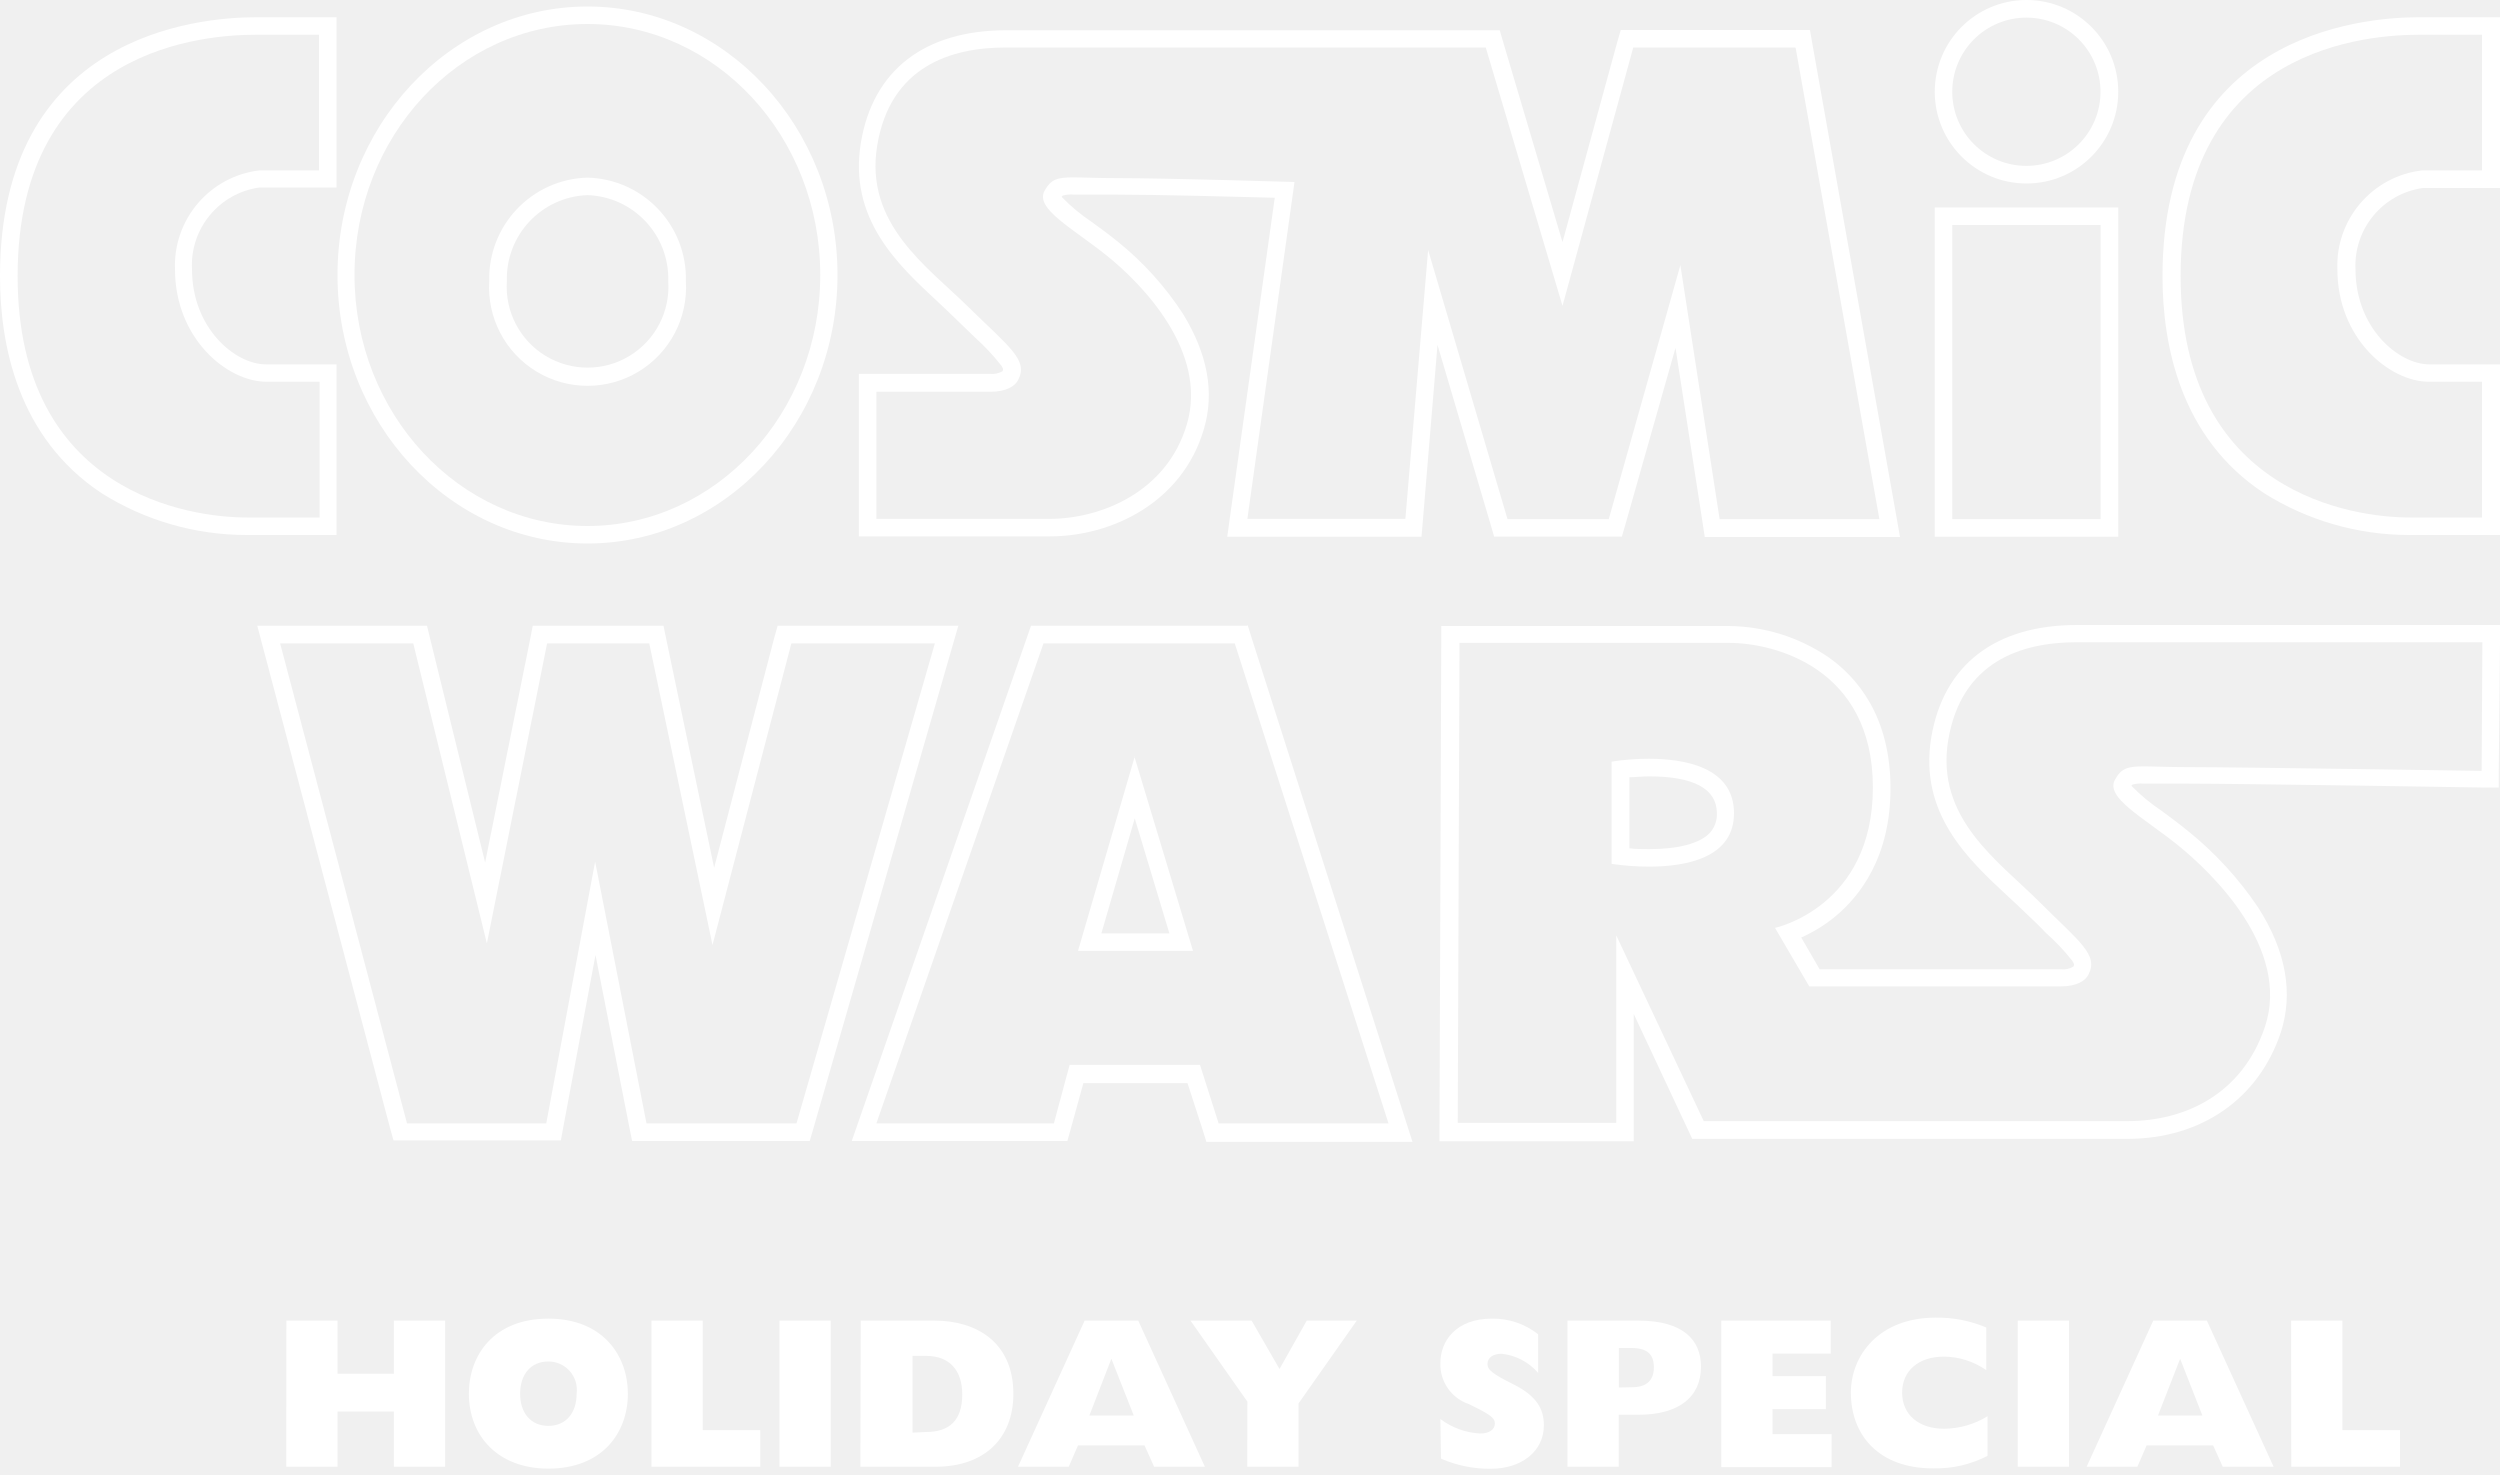
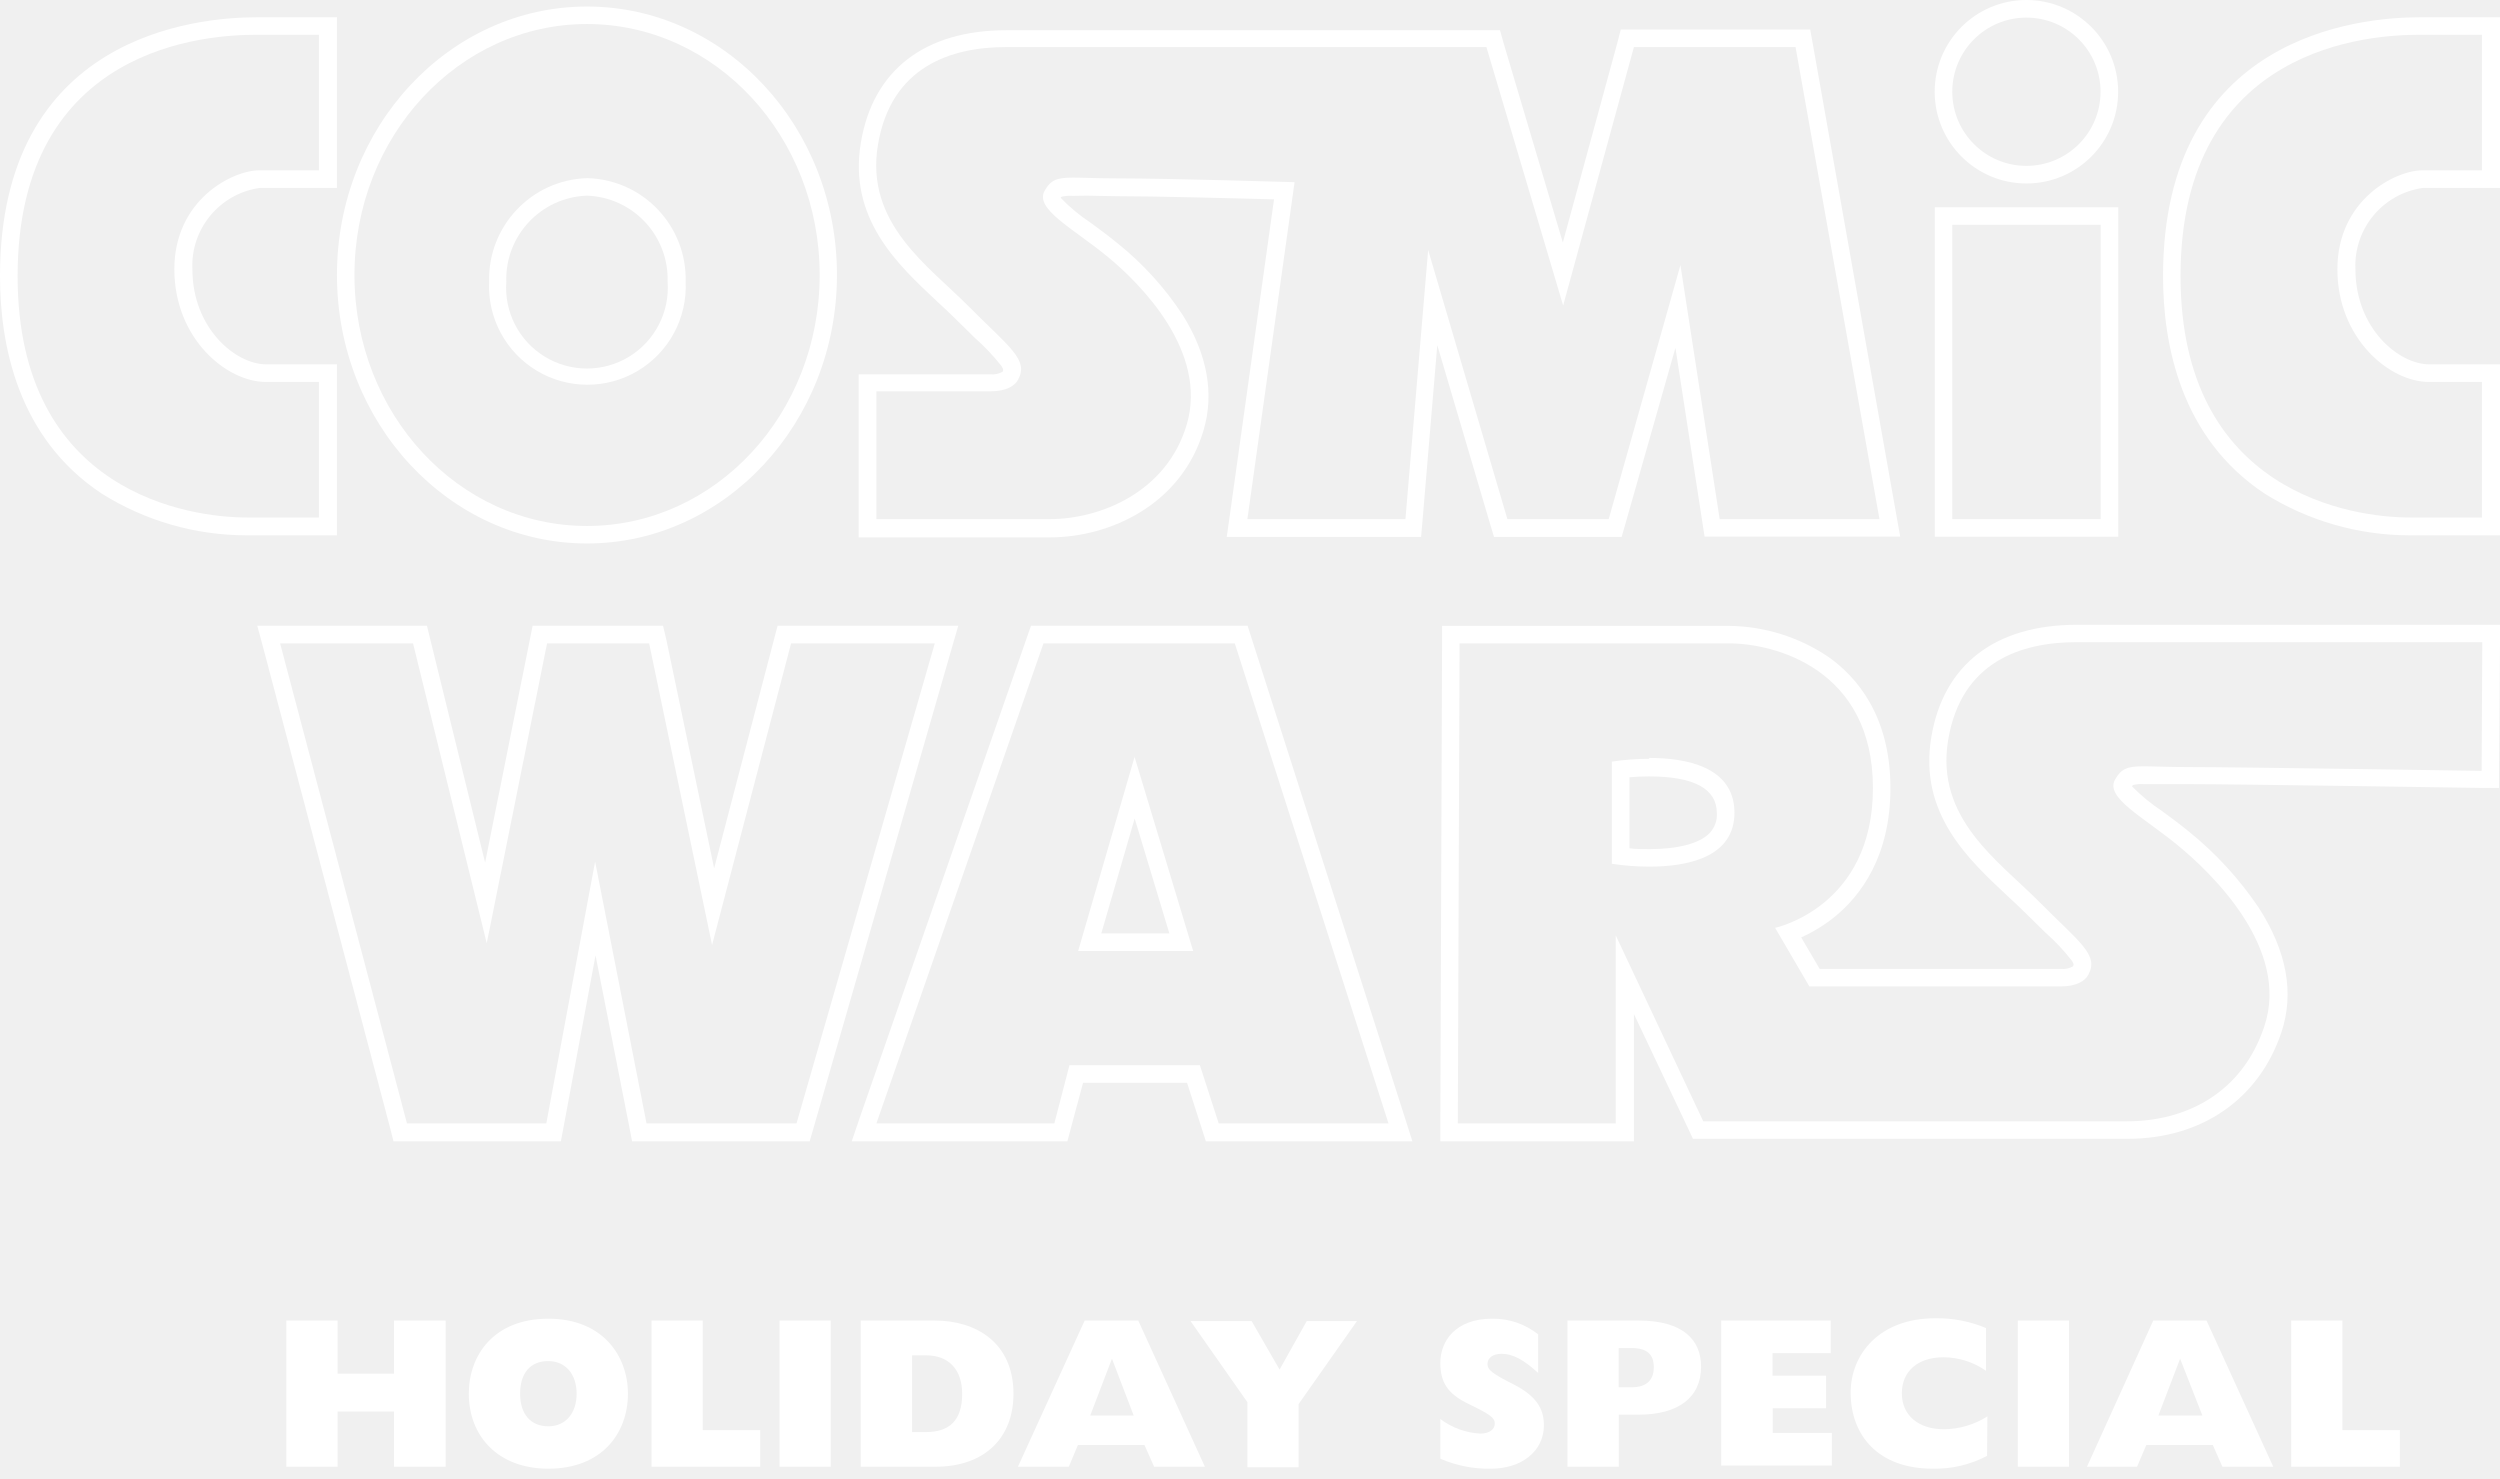
- <svg xmlns="http://www.w3.org/2000/svg" width="200" height="118" viewBox="0 0 200 118">
-   <path d="M22.91,105.65H27v4.25h4.51v-4.25h4.1v11.69h-4.1v-4.42H27v4.42h-4.1Z" fill="#fff" />
-   <path d="M43.87,105.49c4.39,0,6.36,3,6.36,6,0,3.18-2.09,6-6.36,6-4,0-6.36-2.58-6.36-6C37.51,108.39,39.53,105.49,43.87,105.49Zm2.26,6a2.27,2.27,0,0,0-2.28-2.57c-1.35,0-2.24,1-2.24,2.57s.87,2.58,2.26,2.58S46.13,113.06,46.13,111.49Z" fill="#fff" />
-   <path d="M52.12,105.65h4.1v8.76h4.6v2.93h-8.7Z" fill="#fff" />
-   <path d="M62.36,105.65h4.1v11.69h-4.1Z" fill="#fff" />
-   <path d="M68.86,105.65h5.92c3.28,0,6.29,1.69,6.29,5.86,0,3.5-2.26,5.83-6.24,5.83h-6Zm5.22,8.91c1.88,0,2.9-.94,2.9-3,0-1.92-1-3.09-2.9-3.09H73v6.14Z" fill="#fff" />
-   <path d="M86.77,105.65h4.29l5.33,11.69H92.33l-.77-1.71H86.24l-.74,1.71H81.44Zm3.93,7.59-1.79-4.54-1.76,4.54Z" fill="#fff" />
-   <path d="M99.79,112.13l-4.55-6.48h4.89l2.23,3.87,2.18-3.87h4l-4.66,6.63v5.06h-4.1Z" fill="#fff" />
-   <path d="M115.23,113.52a5.74,5.74,0,0,0,3.19,1.16c.75,0,1.17-.34,1.17-.8s-.4-.74-2.1-1.56a3.35,3.35,0,0,1-2.26-3.29c0-1.72,1.22-3.54,4.13-3.54a5.82,5.82,0,0,1,3.69,1.25v3.09a4.49,4.49,0,0,0-2.92-1.53c-.68,0-1.13.31-1.13.81s.43.81,2.06,1.63c1.89.94,2.45,2,2.45,3.28,0,2.11-1.82,3.48-4.23,3.48a9.64,9.64,0,0,1-4-.81Z" fill="#fff" />
-   <path d="M125.4,105.65h5.68c3.58,0,5,1.56,5,3.68,0,2.47-1.82,3.85-5,3.85H129.5v4.16h-4.1Zm5.16,5.33c.91,0,1.75-.34,1.75-1.59,0-1.07-.56-1.55-1.8-1.55h-1V111Z" fill="#fff" />
-   <path d="M137.7,105.65h8.76v2.64H141.8v1.8h4.27v2.64H141.8v2h4.73v2.64H137.7Z" fill="#fff" />
-   <path d="M159,116.47a9,9,0,0,1-4.36,1c-4.34,0-6.57-2.66-6.57-6.06,0-3,2.27-6,6.78-6a10,10,0,0,1,4.05.79v3.41a6,6,0,0,0-3.4-1.08c-2,0-3.33,1.12-3.33,2.88s1.32,2.89,3.36,2.89a6.7,6.7,0,0,0,3.47-1Z" fill="#fff" />
-   <path d="M161.42,105.65h4.1v11.69h-4.1Z" fill="#fff" />
-   <path d="M172.26,105.65h4.29l5.34,11.69h-4.07l-.77-1.71h-5.32l-.74,1.71h-4.06Zm3.93,7.59-1.78-4.54-1.77,4.54Z" fill="#fff" />
-   <path d="M183.29,105.65h4.1v8.76H192v2.93h-8.7Z" fill="#fff" />
-   <path d="M25.52,2.78V13.63H20.75A7.67,7.67,0,0,0,14,21.54c0,5.55,4.18,9,7.32,9h4.25V41.4H19.73c-4.47,0-18.32-1.9-18.32-19.31C1.41,3.57,16.76,2.78,20.48,2.78h5m1.4-1.4H20.48C15.68,1.38,0,2.87,0,22.09,0,27.57,1.41,35,8.12,39.45A21.78,21.78,0,0,0,19.73,42.8h7.19V29.15H21.27c-2.47,0-5.91-2.9-5.91-7.61A6.27,6.27,0,0,1,20.75,15h6.17V1.38Z" fill="#fff" />
-   <path d="M198.56,2.78V13.63h-4.77a7.67,7.67,0,0,0-6.8,7.91c0,5.55,4.18,9,7.32,9h4.25V41.4h-5.79c-4.47,0-18.32-1.9-18.32-19.31,0-18.52,15.35-19.31,19.08-19.31h5m1.4-1.4h-6.43C188.72,1.38,173,2.87,173,22.09c0,5.48,1.41,12.94,8.12,17.36a21.8,21.8,0,0,0,11.61,3.35H200V29.15h-5.65c-2.47,0-5.91-2.9-5.91-7.61a6.27,6.27,0,0,1,5.39-6.5H200V1.38Z" fill="#fff" />
-   <path d="M47,1.92c10.29,0,18.62,9,18.62,20.08S57.26,42.08,47,42.08,28.36,33.09,28.36,22,36.69,1.92,47,1.92m0-1.4c-11,0-20,9.63-20,21.48s9,21.48,20,21.48S67,33.85,67,22,58,.52,47,.52Z" fill="#fff" />
-   <path d="M47,15.61a6.69,6.69,0,0,1,6.46,6.89,6.47,6.47,0,1,1-12.91,0A6.69,6.69,0,0,1,47,15.61m0-1.4a8.08,8.08,0,0,0-7.86,8.29,7.88,7.88,0,1,0,15.73,0A8.08,8.08,0,0,0,47,14.21Z" fill="#fff" />
-   <path d="M143.65,3.82l6.7,37.71H137.57l-3.14-20.32L128.7,41.53h-8.1L114.25,20l-1.82,21.51H99.79l3.77-26.95s-10-.31-14.21-.31c-1.59,0-2.68-.06-3.48-.06-1.32,0-1.8.17-2.3,1.06-.81,1.44,2.24,3,5,5.22s8.1,7.65,6.38,13.47c-1.6,5.45-6.91,7.57-11,7.57H70.11V31.34H74l5.24,0c1.26,0,1.95-.44,2.21-.94.85-1.61-.74-2.65-4-5.86s-8.32-6.63-7.27-12.92,5.87-7.82,10.27-7.82h38.41l6.14,20.67,5.66-20.67h12.92m1.18-1.4H129.66l-.29,1L125,19.37,120.27,3.42l-.29-1H80.52c-6.55,0-10.69,3.19-11.65,9-1,6.08,2.94,9.74,6.12,12.69.54.51,1.06,1,1.53,1.46L78,27a17.61,17.61,0,0,1,2.1,2.24c.18.28.17.32.1.46a1.67,1.67,0,0,1-1,.21H68.71v13H84c4.87,0,10.57-2.65,12.31-8.58.87-2.94.3-6-1.67-9.22a24.78,24.78,0,0,0-5.17-5.74c-.73-.59-1.48-1.14-2.14-1.62a14.59,14.59,0,0,1-2.4-2,.35.35,0,0,1,.08-.1,2.32,2.32,0,0,1,.89-.08l1.12,0c.63,0,1.41,0,2.36,0,3.15,0,9.62.17,12.6.25L98.4,41.34l-.22,1.6h15.54l.11-1.29L115,27.59l4.24,14.34.29,1h10.22l.29-1,4-14.1,2.16,13.94.18,1.19H152l-.29-1.65L145,3.57l-.2-1.15Z" fill="#fff" />
-   <path d="M162.12,1.41a5.93,5.93,0,1,1-5.94,5.93,5.93,5.93,0,0,1,5.94-5.93m0-1.41a7.34,7.34,0,1,0,7.34,7.34A7.34,7.34,0,0,0,162.12,0Z" fill="#fff" />
-   <path d="M168.05,18V41.53H156.18V18h11.87m1.41-1.4H154.78V42.94h14.68V16.58Z" fill="#fff" />
-   <path d="M74.79,51.47,63.72,89.87h-12L47.61,68.93,43.7,89.87H32.56L22.41,51.47H33.06l5.89,24,4.82-24h8.17L57,75.6l6.31-24.13h11.5m1.87-1.41H62.21l-.28,1-4.8,18.36L53.31,51.18l-.23-1.12H42.62l-.22,1.13L38.81,69,34.42,51.13l-.26-1.07H20.58l.47,1.77L31.2,90.23l.28,1H44.87l.21-1.15L47.64,76.4l2.7,13.74.23,1.14H64.78l.29-1,11.07-38.4.52-1.8Z" fill="#fff" />
-   <path d="M90.78,65.47l2.77,9.2H88.11l2.67-9.2m0-4.95L86.24,76.07h9.2L90.75,60.52Z" fill="#fff" />
-   <path d="M98.78,51.47l12.3,38.4H97.49L96,85.19H85.57l-1.26,4.68H70.11l13.37-38.4h15.3m1-1.41H82.48l-.33.95L68.79,89.41l-.65,1.87H85.39l.28-1,1-3.63H95l1.2,3.7.31,1H113l-.59-1.84L100.12,51l-.31-1Z" fill="#fff" />
-   <path d="M198.59,51.39l-.06,10.28s-19.33-.3-23.54-.3c-1.59,0-2.69-.06-3.49-.06-1.31,0-1.8.16-2.3,1.06-.8,1.44,2.24,3,5,5.22s9.06,8.29,7,14.54c-1.8,5.38-6.36,7.56-11,7.56h-33.9l-7-14.86v15H116.62l.14-38.4h21.55c3.65,0,11.52,2,11.52,11.57S142,74.23,142,74.23l2.74,4.68h14.89l5.24,0c1.25,0,1.94-.43,2.2-.93.85-1.61-.74-2.65-3.95-5.86s-8.31-6.64-7.26-12.92,5.86-7.82,10.26-7.82h32.44M200,50H166.15c-6.54,0-10.68,3.2-11.65,9-1,6.07,2.94,9.74,6.12,12.69.55.5,1.07,1,1.54,1.45s1.06,1,1.51,1.49a17.21,17.21,0,0,1,2.11,2.23c.18.28.17.33.09.47a1.6,1.6,0,0,1-1,.21H145.57L144.1,75a11.91,11.91,0,0,0,2.72-1.68c2-1.66,4.42-4.78,4.42-10.26,0-5.8-2.72-8.92-5-10.51a14.45,14.45,0,0,0-7.94-2.47h-23v1.4l-.14,38.41v1.41H130.7V81.12L135,90.3l.38.81h34.79c5.92,0,10.52-3.19,12.3-8.53,1-3.12.43-6.48-1.83-10a27.73,27.73,0,0,0-5.59-6.09c-.72-.59-1.47-1.14-2.13-1.63a14.66,14.66,0,0,1-2.41-2l.08-.09a2.38,2.38,0,0,1,.89-.08l1.12,0c.63,0,1.42,0,2.37,0,4.15,0,23.32.3,23.51.31l1.42,0V61.68L200,51.39V50Z" fill="#fff" />
-   <path d="M131.93,62.11c3.58,0,5.4,1,5.42,2.92a2.2,2.2,0,0,1-.6,1.64c-.8.81-2.51,1.26-4.79,1.26-.6,0-1.15,0-1.61-.07V62.18c.45,0,1-.07,1.58-.07m0-1.41a19.16,19.16,0,0,0-3,.23v8.18a20.53,20.53,0,0,0,3,.22c2.89,0,6.82-.67,6.79-4.31s-3.94-4.32-6.82-4.32Z" fill="#fff" />
+ <svg xmlns="http://www.w3.org/2000/svg" width="230" height="136" viewBox="0 0 230 136">
+   <path d="M26.34,121.49h4.72v4.89h5.19v-4.89H41v13.45H36.25v-5.08H31.06v5.08H26.34Z" fill="#fff" />
+   <path d="M50.45,121.32c5,0,7.32,3.43,7.32,6.9,0,3.65-2.41,6.9-7.32,6.9-4.64,0-7.32-3-7.32-6.9C43.13,124.65,45.46,121.32,50.45,121.32Zm2.6,6.9c0-1.78-1-3-2.62-3s-2.58,1.09-2.58,3,1,3,2.6,3S53.05,130,53.05,128.22Z" fill="#fff" />
+   <path d="M59.94,121.49h4.71v10.08h5.29v3.37h-10Z" fill="#fff" />
+   <path d="M71.72,121.49h4.71v13.45H71.72Z" fill="#fff" />
+   <path d="M79.19,121.49H86c3.76,0,7.24,2,7.24,6.75,0,4-2.61,6.7-7.18,6.7H79.19Zm6,10.26c2.17,0,3.33-1.09,3.33-3.51,0-2.21-1.2-3.55-3.33-3.55H83.91v7.06Z" fill="#fff" />
+   <path d="M99.79,121.49h4.93l6.13,13.45h-4.67l-.89-2H99.17l-.84,2H93.65Zm4.51,8.74-2-5.23-2,5.23Z" fill="#fff" />
+   <path d="M114.76,129l-5.23-7.46h5.62l2.57,4.46,2.5-4.46h4.62l-5.37,7.64v5.81h-4.71Z" fill="#fff" />
+   <path d="M132.51,130.55a6.69,6.69,0,0,0,3.67,1.34c.87,0,1.34-.4,1.34-.93s-.45-.85-2.4-1.79-2.61-2-2.61-3.79c0-2,1.4-4.06,4.76-4.06a6.64,6.64,0,0,1,4.24,1.44v3.55c-1.32-1.21-2.33-1.76-3.36-1.76-.78,0-1.3.36-1.3.93s.5.92,2.37,1.87c2.17,1.09,2.82,2.31,2.82,3.77,0,2.42-2.09,4-4.87,4a11.11,11.11,0,0,1-4.66-.92Z" fill="#fff" />
+   <path d="M144.21,121.49h6.53c4.12,0,5.76,1.8,5.76,4.24,0,2.84-2.09,4.42-5.76,4.42h-1.81v4.79h-4.72Zm5.94,6.14c1,0,2-.4,2-1.84,0-1.22-.65-1.77-2.07-1.77h-1.16v3.61Z" fill="#fff" />
+   <path d="M158.35,121.49h10.08v3h-5.36v2.07H168v3h-4.91v2.27h5.44v3H158.35Z" fill="#fff" />
+   <path d="M182.81,133.94a10.25,10.25,0,0,1-5,1.18c-5,0-7.55-3.05-7.55-7,0-3.49,2.6-6.84,7.79-6.84a11.59,11.59,0,0,1,4.66.9v3.93a6.88,6.88,0,0,0-3.91-1.24c-2.35,0-3.83,1.28-3.83,3.31s1.52,3.31,3.87,3.31a7.57,7.57,0,0,0,4-1.18Z" fill="#fff" />
+   <path d="M185.64,121.49h4.71v13.45h-4.71Z" fill="#fff" />
+   <path d="M198.1,121.49H203l6.14,13.45h-4.68l-.88-2h-6.12l-.85,2H192Zm4.52,8.74L200.57,125l-2,5.23Z" fill="#fff" />
+   <path d="M210.79,121.49h4.71v10.08h5.29v3.37h-10Z" fill="#fff" />
+   <path d="M29.34,3.2V15.67H23.86c-2.48,0-7.82,2.71-7.82,9.1s4.81,10.37,8.42,10.37h4.88V47.61H22.69c-5.14,0-21.07-2.18-21.07-22.21C1.62,4.1,19.27,3.2,23.56,3.2h5.78M31,1.59h-7.4C18,1.59,0,3.3,0,25.4c0,6.3,1.62,14.88,9.34,20a25.08,25.08,0,0,0,13.35,3.85H31V33.52h-6.5c-2.84,0-6.8-3.33-6.8-8.75a7.22,7.22,0,0,1,6.2-7.48H31V1.59Z" fill="#fff" />
+   <path d="M228.34,3.2V15.67h-5.48c-2.48,0-7.82,2.71-7.82,9.1s4.81,10.37,8.42,10.37h4.88V47.61h-6.65c-5.15,0-21.08-2.18-21.08-22.21,0-21.3,17.66-22.2,21.94-22.2h5.79M230,1.59h-7.41C217,1.59,199,3.3,199,25.4c0,6.3,1.62,14.88,9.33,20a25.13,25.13,0,0,0,13.36,3.85H230V33.52h-6.5c-2.84,0-6.8-3.33-6.8-8.75a7.22,7.22,0,0,1,6.2-7.48H230V1.59Z" fill="#fff" />
+   <path d="M54,2.21c11.83,0,21.41,10.34,21.41,23.09S65.85,48.39,54,48.39,32.61,38.05,32.61,25.3,42.2,2.21,54,2.21M54,.6C41.32.6,31,11.68,31,25.3S41.32,50,54,50s23-11.09,23-24.71S66.72.6,54,.6Z" fill="#fff" />
+   <path d="M54,18a7.69,7.69,0,0,1,7.42,7.92,7.44,7.44,0,1,1-14.84,0A7.69,7.69,0,0,1,54,18m0-1.61a9.3,9.3,0,0,0-9,9.53,9.05,9.05,0,1,0,18.08,0,9.3,9.3,0,0,0-9-9.53Z" fill="#fff" />
+   <path d="M165.2,4.39l7.71,43.37h-14.7L154.6,24.39,148,47.76h-9.32L131.39,23,129.3,47.76H114.76l4.34-31s-11.5-.35-16.35-.35c-1.82,0-3.09-.07-4-.07-1.51,0-2.07.19-2.65,1.22-.92,1.66,2.58,3.43,5.73,6s9.32,8.81,7.35,15.5c-1.85,6.26-8,8.7-12.61,8.7H80.63V36h4.5l6,0c1.45,0,2.24-.5,2.54-1.08,1-1.84-.85-3-4.55-6.73s-9.55-7.63-8.35-14.86,6.75-9,11.81-9h44.17l7.06,23.78,6.51-23.78H165.2m1.35-1.61H149.11L148.78,4l-5,18.31L138.32,3.93,138,2.78H92.6c-7.53,0-12.29,3.67-13.4,10.34-1.17,7,3.38,11.21,7,14.6.63.58,1.22,1.13,1.76,1.67s1.23,1.21,1.74,1.71a19.43,19.43,0,0,1,2.43,2.57c.2.32.19.37.1.54a2,2,0,0,1-1.12.23H79v15H96.57c5.6,0,12.15-3.05,14.16-9.86,1-3.38.34-7-1.93-10.61a28.36,28.36,0,0,0-6-6.6c-.83-.68-1.69-1.31-2.45-1.87a16.12,16.12,0,0,1-2.76-2.29c0-.08.08-.1.08-.11a3.18,3.18,0,0,1,1-.08L100,18c.72,0,1.62.05,2.71.05,3.62,0,11.07.2,14.5.29l-4.09,29.22-.26,1.84h17.88l.13-1.48,1.36-16.17,4.87,16.49.35,1.16h11.74l.34-1.18L154.14,32l2.47,16,.21,1.37h18l-.34-1.9L166.79,4.11l-.24-1.33Z" fill="#fff" />
+   <path d="M186.43,1.62a6.82,6.82,0,1,1-6.82,6.82,6.82,6.82,0,0,1,6.82-6.82m0-1.62a8.44,8.44,0,1,0,8.44,8.44A8.45,8.45,0,0,0,186.43,0Z" fill="#fff" />
+   <path d="M193.26,20.68V47.76H179.61V20.68h13.65m1.61-1.61H178V49.38h16.88V19.07Z" fill="#fff" />
+   <path d="M86,59.19,73.28,103.35H59.48L54.75,79.27l-4.49,24.08H37.44L25.77,59.19H38l6.78,27.59,5.55-27.59h9.39l5.79,27.75,7.27-27.75H86m2.15-1.62H71.54l-.32,1.21L65.7,79.88l-4.39-21L61,57.57H49l-.26,1.3L44.63,79.36,39.58,58.8l-.3-1.23H23.67l.54,2,11.67,44.16L36.2,105H51.6l.25-1.32,2.94-15.79,3.11,15.8.25,1.31H74.49l.34-1.17L87.56,59.64l.6-2.07Z" fill="#fff" />
+   <path d="M104.39,75.3l3.19,10.57h-6.26l3.07-10.57m0-5.7-5.2,17.89h10.58L104.37,69.6Z" fill="#fff" />
+   <path d="M113.6,59.19l14.14,44.16H112.12L110.39,98h-12L97,103.35H80.63L96,59.19h17.6m1.18-1.62H94.85l-.38,1.09L79.1,102.82,78.36,105H98.2l.32-1.2,1.12-4.18h9.57l1.37,4.26.36,1.12h19l-.67-2.11L115.14,58.7l-.36-1.13Z" fill="#fff" />
+   <path d="M228.37,59.09l-.06,11.83s-22.23-.35-27.08-.35c-1.82,0-3.09-.07-4-.07-1.51,0-2.07.2-2.65,1.23-.92,1.65,2.58,3.42,5.73,6s10.42,9.54,8,16.72c-2.07,6.2-7.31,8.71-12.61,8.71h-39l-8.05-17.1v17.29H134.12l.16-44.16h24.78c4.2,0,13.25,2.34,13.25,13.31s-9,12.86-9,12.86l3.15,5.39h17.13l6,0c1.45,0,2.24-.5,2.54-1.08,1-1.84-.85-3-4.55-6.73s-9.55-7.63-8.35-14.86,6.75-9,11.81-9h37.29M230,57.48H191.08c-7.53,0-12.29,3.67-13.4,10.34-1.17,7,3.38,11.21,7,14.6.63.58,1.22,1.13,1.76,1.67s1.23,1.21,1.74,1.71a19.13,19.13,0,0,1,2.42,2.57c.21.32.2.37.11.54a1.9,1.9,0,0,1-1.12.23H167.41l-1.7-2.9a14.13,14.13,0,0,0,3.14-1.94c2.31-1.9,5.07-5.5,5.07-11.79,0-6.67-3.12-10.26-5.73-12.09a16.66,16.66,0,0,0-9.13-2.84H132.67v1.61l-.16,44.16V105h17.81V93.29l5,10.56.43.92h40c6.81,0,12.09-3.66,14.14-9.8,1.2-3.6.5-7.46-2.1-11.48a31.85,31.85,0,0,0-6.43-7c-.83-.68-1.69-1.31-2.45-1.87a17.2,17.2,0,0,1-2.77-2.28.44.44,0,0,1,.09-.11,2.93,2.93,0,0,1,1-.09l1.29,0c.72,0,1.62,0,2.71,0,4.78,0,26.83.35,27.05.35l1.63,0V70.93L230,59.1V57.48Z" fill="#fff" />
+   <path d="M151.72,71.43c4.12,0,6.21,1.13,6.23,3.35a2.45,2.45,0,0,1-.69,1.89c-.92.93-2.88,1.45-5.51,1.45-.69,0-1.32,0-1.84-.08V71.51c.51-.05,1.14-.08,1.81-.08m0-1.62a22.48,22.48,0,0,0-3.43.26v9.4a23,23,0,0,0,3.46.26c3.32,0,7.85-.77,7.82-5s-4.54-5-7.85-5Z" fill="#fff" />
</svg>
